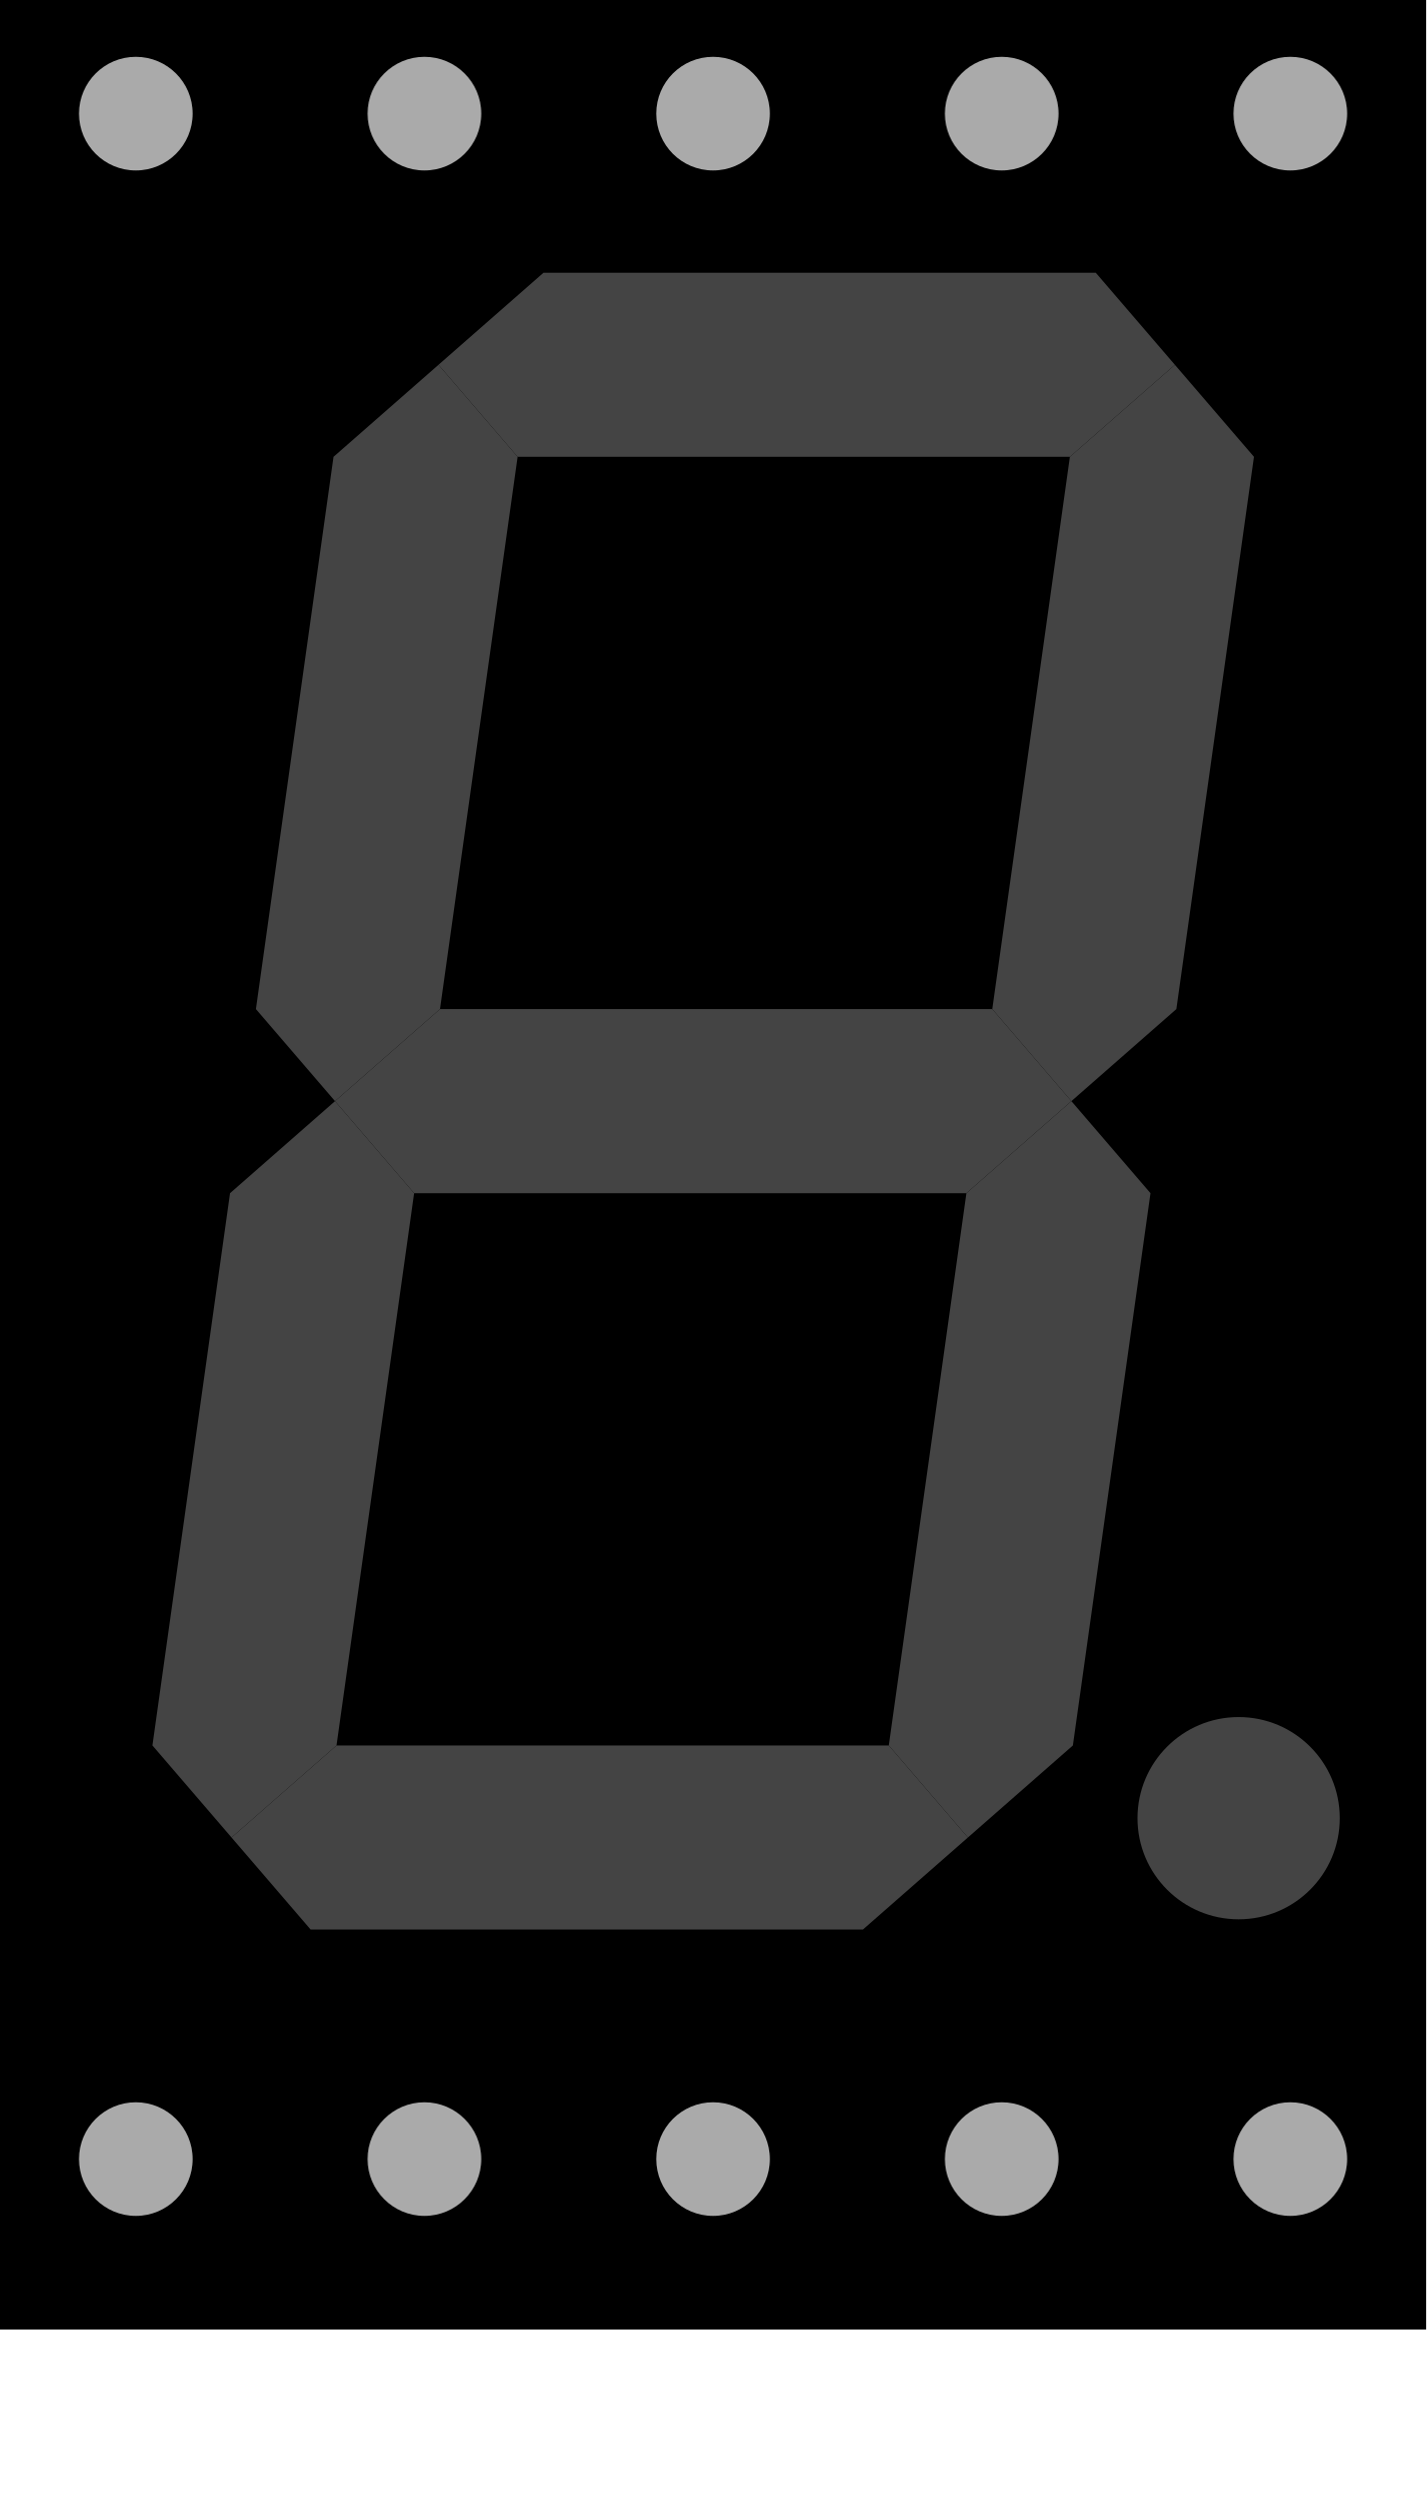
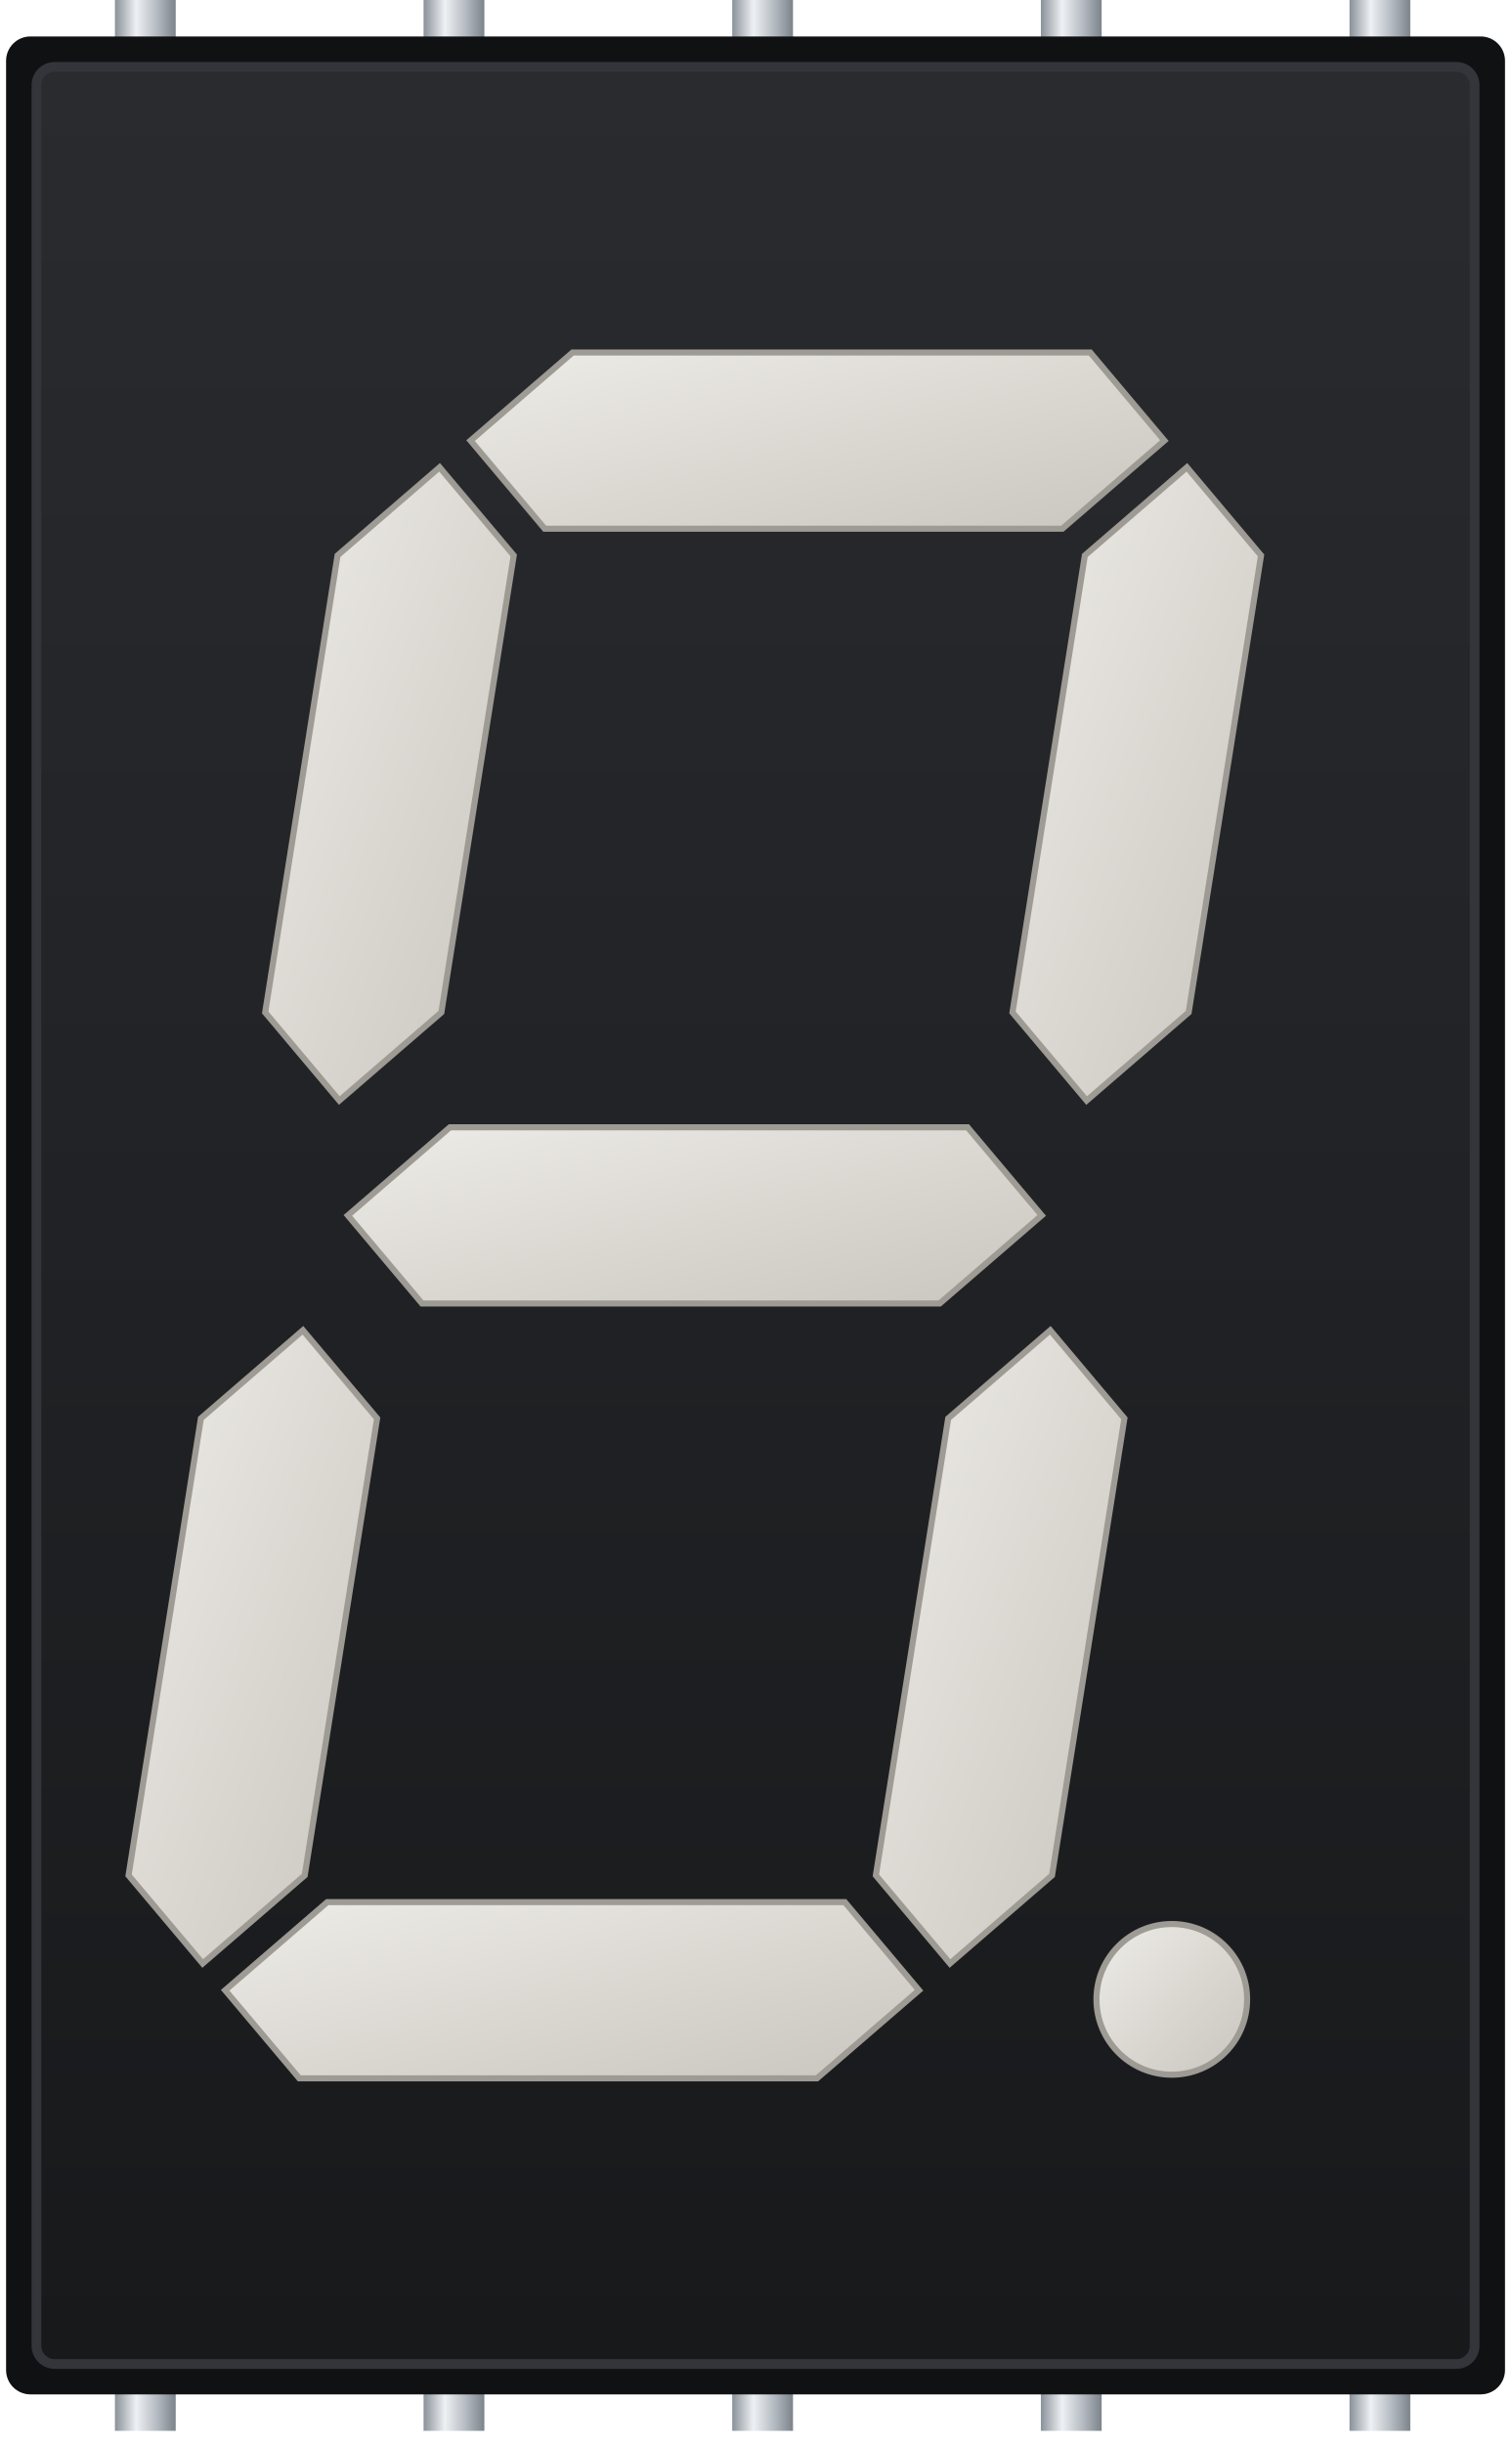
- <svg xmlns="http://www.w3.org/2000/svg" version="1.1" width="12.55mm" height="22mm" viewBox="0 0 12.55 22">
+ <svg xmlns="http://www.w3.org/2000/svg" version="1.1" width="47px" height="76px" viewBox="0 0 47 76">
  <defs>
-     <pattern id="pin-pattern" height="2" width="2.54" patternUnits="userSpaceOnUse">
-       <circle cx="1.27" cy="1" r="0.5" fill="#aaa" />
-     </pattern>
+     <linearGradient id="luz" x1="0" y1="0" x2="0" y2="1">
+       <stop offset="0" stop-color="#ffffff" stop-opacity="0.16" />
+       <stop offset="0.45" stop-color="#ffffff" stop-opacity="0" />
+       <stop offset="1" stop-color="#000000" stop-opacity="0.22" />
+     </linearGradient>
+     <linearGradient id="metal" x1="0" y1="0" x2="0" y2="1">
+       <stop offset="0" stop-color="#f4f6f8" />
+       <stop offset="0.5" stop-color="#b9bfc6" />
+       <stop offset="1" stop-color="#868d95" />
+     </linearGradient>
+     <linearGradient id="metal-h" x1="0" y1="0" x2="1" y2="0">
+       <stop offset="0" stop-color="#8a9199" />
+       <stop offset="0.35" stop-color="#eef1f4" />
+       <stop offset="0.7" stop-color="#b3b9c0" />
+       <stop offset="1" stop-color="#7c838b" />
+     </linearGradient>
+     <radialGradient id="lata" cx="0.4" cy="0.38" r="0.66">
+       <stop offset="0" stop-color="#f6f8fa" />
+       <stop offset="0.6" stop-color="#c3c9cf" />
+       <stop offset="1" stop-color="#8c939b" />
+     </radialGradient>
+     <linearGradient id="plastico" x1="0" y1="0" x2="0" y2="1">
+       <stop offset="0" stop-color="#3a3c40" />
+       <stop offset="1" stop-color="#16171a" />
+     </linearGradient>
+     <linearGradient id="ouro" x1="0" y1="0" x2="0" y2="1">
+       <stop offset="0" stop-color="#f4dc8c" />
+       <stop offset="1" stop-color="#b88a2c" />
+     </linearGradient>
+     <linearGradient id="face" x1="0" y1="0" x2="0" y2="1">
+       <stop offset="0" stop-color="#2a2b2f" />
+       <stop offset="1" stop-color="#18191b" />
+     </linearGradient>
+     <linearGradient id="segmento" x1="0" y1="0" x2="1" y2="1">
+       <stop offset="0" stop-color="#eeece7" />
+       <stop offset="1" stop-color="#c9c5bf" />
+     </linearGradient>
  </defs>
-   <rect x="0" height="20.5" y="0" width="12.55" />
-   <g transform="skewX(-8) translate(3.5, 2.4) scale(0.81)">
-     <polygon points="2 0 8 0 9 1 8 2 2 2 1 1" fill="#444" />
-     <polygon points="10 2 10 8 9 9 8 8 8 2 9 1" fill="#444" />
-     <polygon points="10 10 10 16 9 17 8 16 8 10 9 9" fill="#444" />
-     <polygon points="8 18 2 18 1 17 2 16 8 16 9 17" fill="#444" />
-     <polygon points="0 16 0 10 1 9 2 10 2 16 1 17" fill="#444" />
-     <polygon points="0 8 0 2 1 1 2 2 2 8 1 9" fill="#444" />
-     <polygon points="2 8 8 8 9 9 8 10 2 10 1 9" fill="#444" />
-   </g>
-   <circle r="0.89" cx="10.9" cy="16" fill="#444" />
-   <g fill="url(#pin-pattern)" transform="translate(-0.075, 0)">
-     <rect height="2" width="12.7" />
-     <rect height="2" width="12.7" transform="translate(0, 18)" />
-   </g>
+   <rect x="3.575" y="0" width="1.89" height="1.89" fill="url(#metal-h)" />
+   <rect x="3.575" y="73.701" width="1.89" height="1.89" fill="url(#metal-h)" />
+   <rect x="13.175" y="0" width="1.89" height="1.89" fill="url(#metal-h)" />
+   <rect x="13.175" y="73.701" width="1.89" height="1.89" fill="url(#metal-h)" />
+   <rect x="22.775" y="0" width="1.89" height="1.89" fill="url(#metal-h)" />
+   <rect x="22.775" y="73.701" width="1.89" height="1.89" fill="url(#metal-h)" />
+   <rect x="32.375" y="0" width="1.89" height="1.89" fill="url(#metal-h)" />
+   <rect x="32.375" y="73.701" width="1.89" height="1.89" fill="url(#metal-h)" />
+   <rect x="41.975" y="0" width="1.89" height="1.89" fill="url(#metal-h)" />
+   <rect x="41.975" y="73.701" width="1.89" height="1.89" fill="url(#metal-h)" />
+   <rect x="0.189" y="1.134" width="46.622" height="73.323" rx="0.756" fill="#101113" />
+   <rect x="1.134" y="2.079" width="44.732" height="71.433" rx="0.567" fill="url(#face)" stroke="#34353a" stroke-width="0.302" />
+   <path d="M14.636 13.701 L17.81 10.961 L33.911 10.961 L36.217 13.701 L33.043 16.441 L16.942 16.441 Z" fill="url(#segmento)" stroke="#9e9a94" stroke-width="0.189" />
+   <path d="M10.82 37.795 L13.994 35.055 L30.095 35.055 L32.401 37.795 L29.227 40.535 L13.126 40.535 Z" fill="url(#segmento)" stroke="#9e9a94" stroke-width="0.189" />
+   <path d="M7.003 61.89 L10.178 59.15 L26.278 59.15 L28.585 61.89 L25.41 64.63 L9.31 64.63 Z" fill="url(#segmento)" stroke="#9e9a94" stroke-width="0.189" />
+   <path d="M13.673 14.532 L15.979 17.272 L13.728 31.483 L10.554 34.224 L8.248 31.483 L10.499 17.272 Z" fill="url(#segmento)" stroke="#9e9a94" stroke-width="0.189" />
+   <path d="M36.917 14.532 L39.223 17.272 L36.972 31.483 L33.798 34.224 L31.492 31.483 L33.743 17.272 Z" fill="url(#segmento)" stroke="#9e9a94" stroke-width="0.189" />
+   <path d="M9.422 41.367 L11.729 44.107 L9.478 58.318 L6.304 61.058 L3.998 58.318 L6.248 44.107 Z" fill="url(#segmento)" stroke="#9e9a94" stroke-width="0.189" />
+   <path d="M32.667 41.367 L34.973 44.107 L32.722 58.318 L29.548 61.058 L27.242 58.318 L29.492 44.107 Z" fill="url(#segmento)" stroke="#9e9a94" stroke-width="0.189" />
+   <circle cx="36.447" cy="62.173" r="2.343" fill="url(#segmento)" stroke="#9e9a94" stroke-width="0.189" />
</svg>
